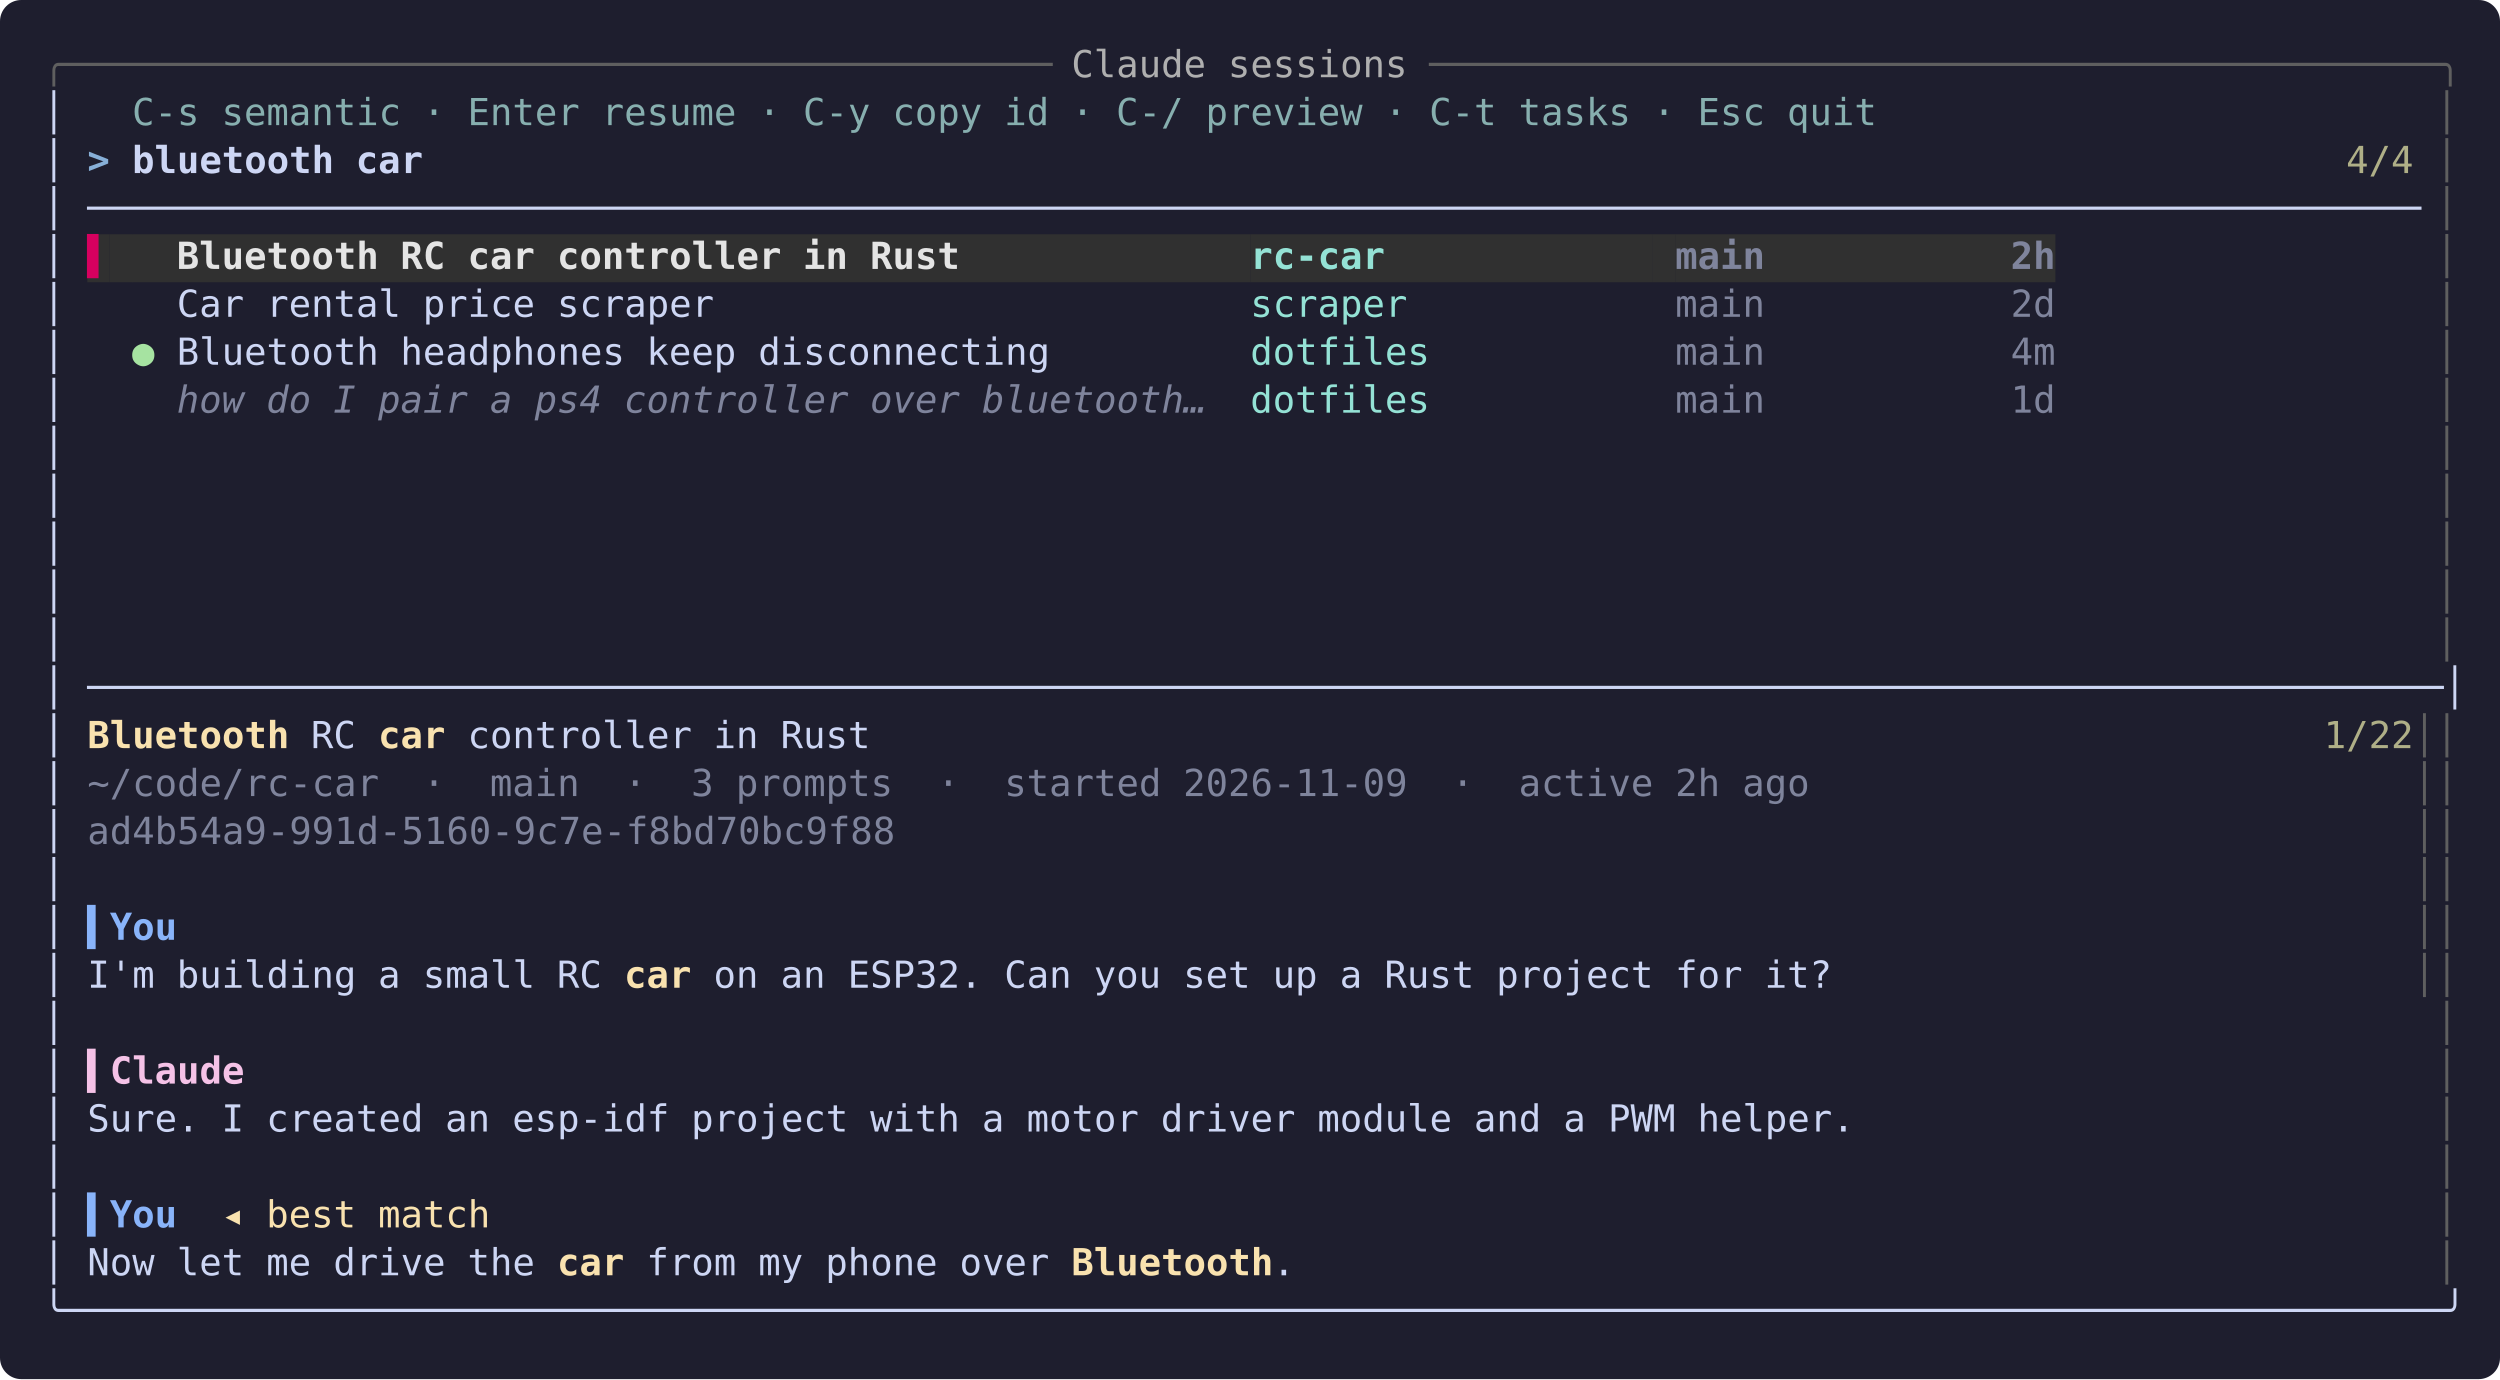
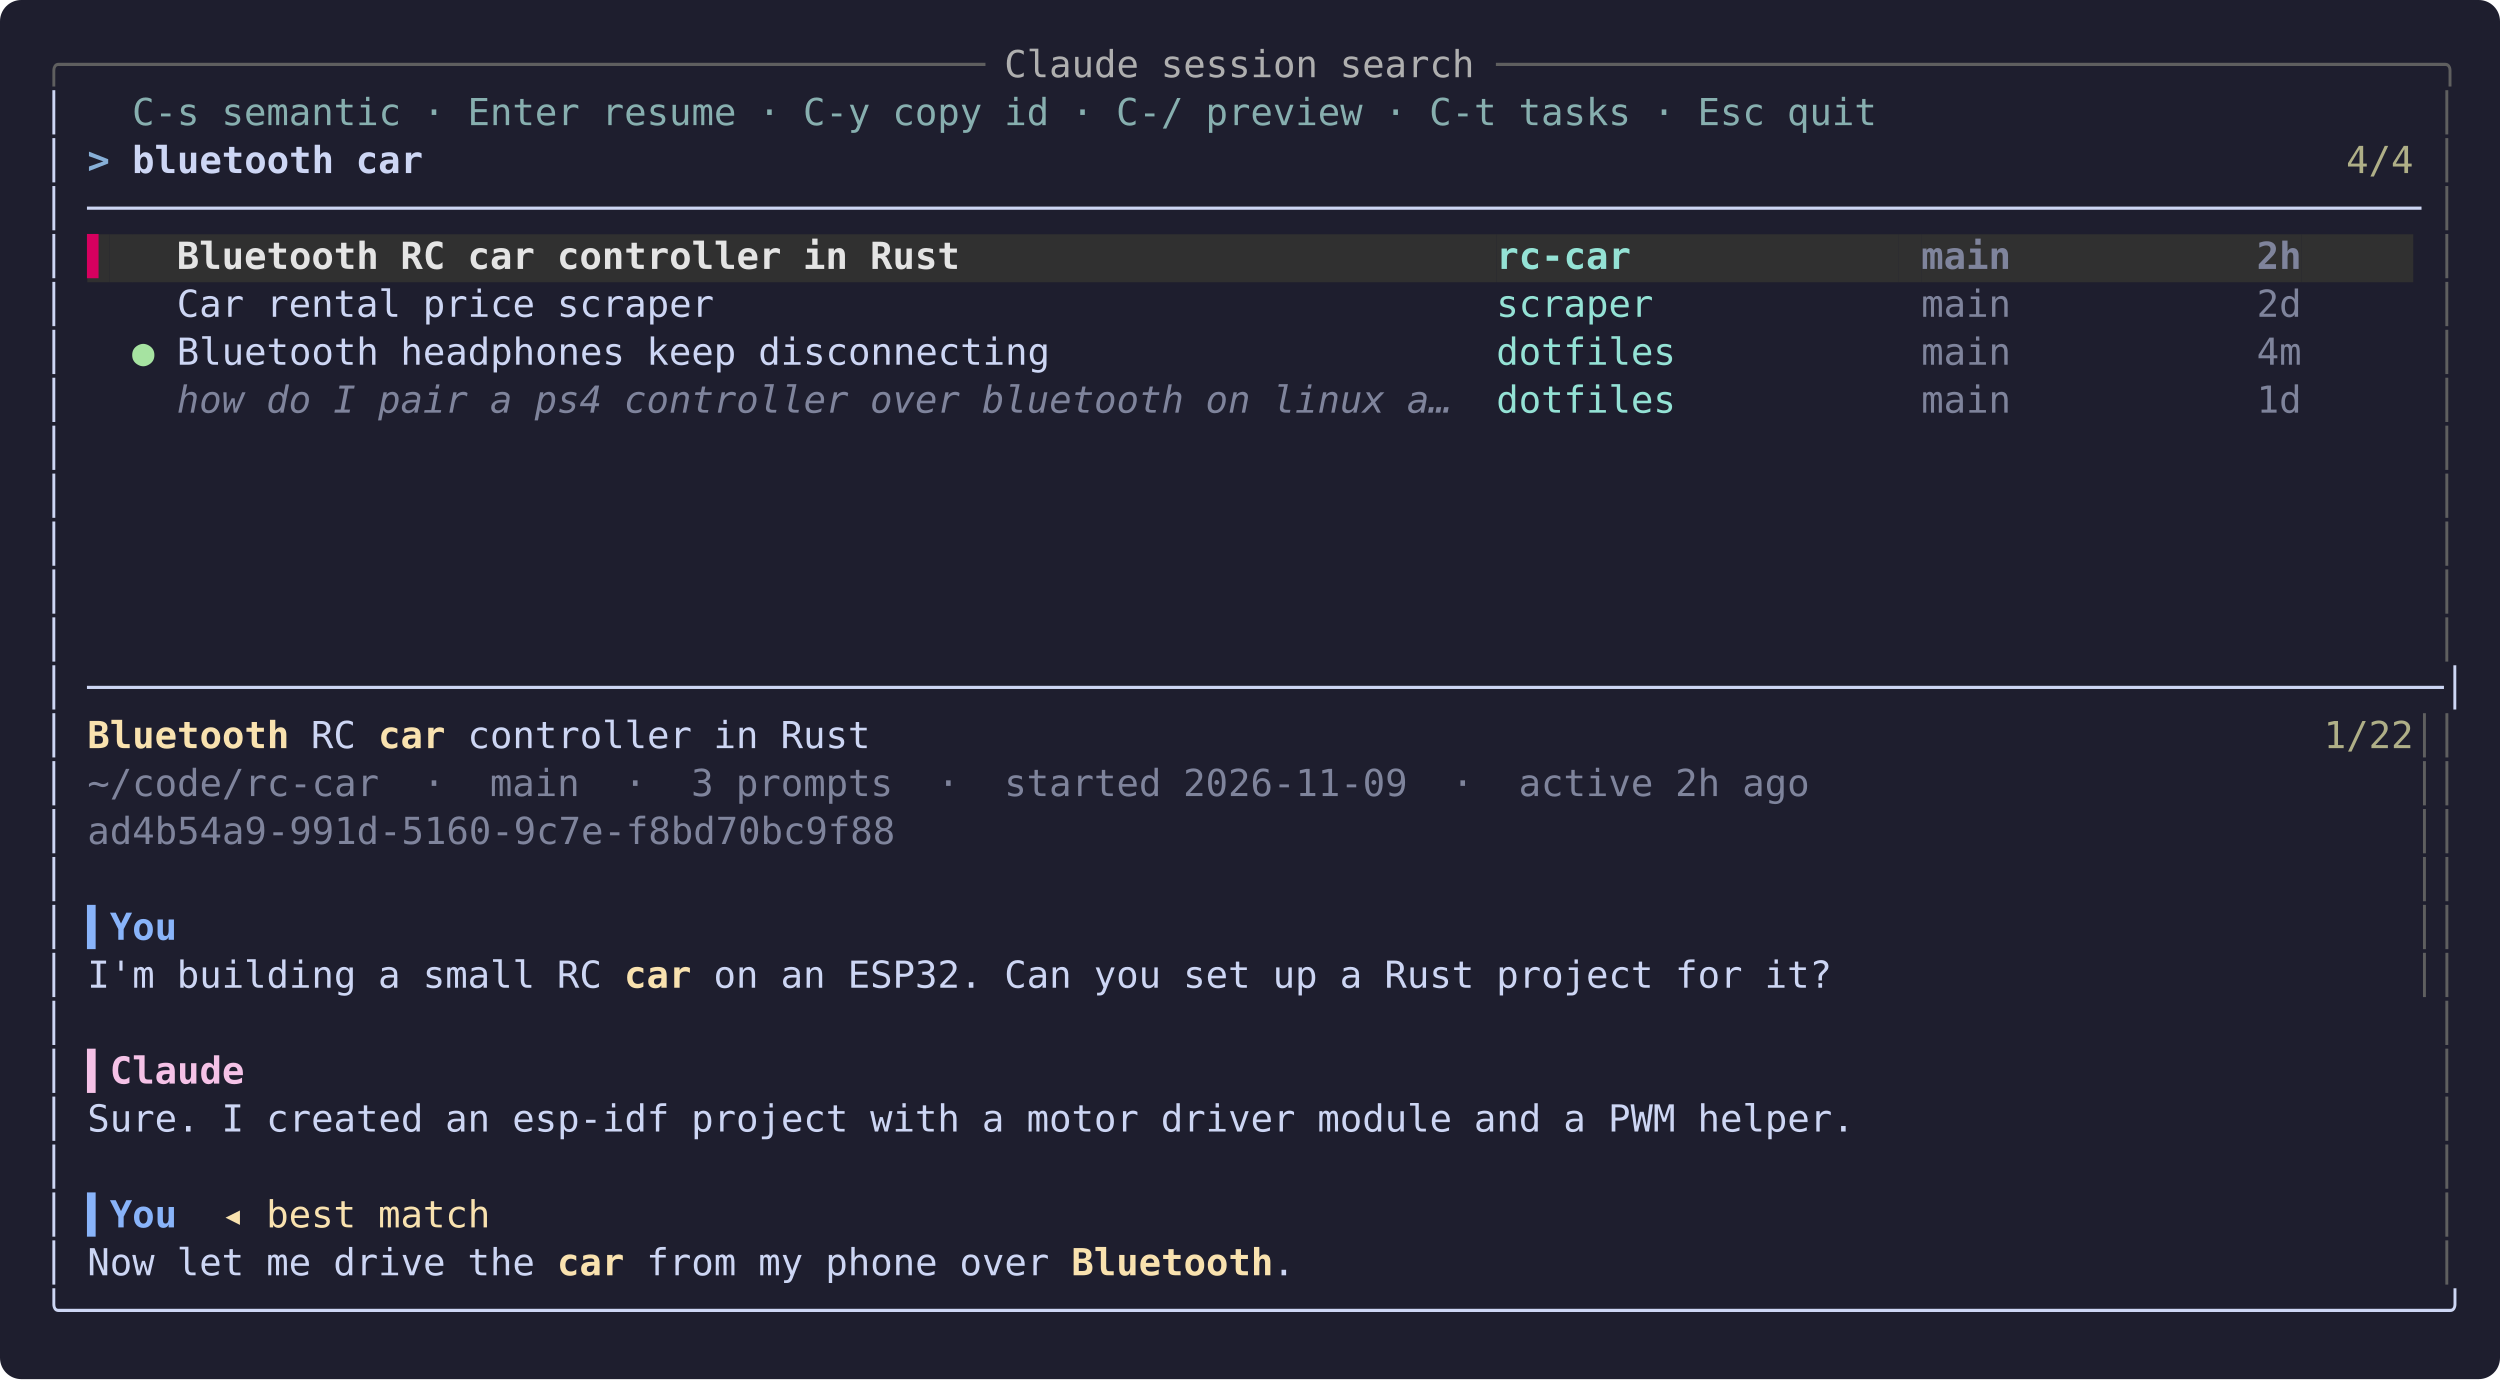
<svg xmlns="http://www.w3.org/2000/svg" width="939" height="518" viewBox="0 0 939 518">
  <rect width="939" height="518" rx="8" fill="#1e1e2e" />
  <g font-family="JetBrains Mono, Menlo, Consolas, monospace" font-size="14">
-     <text x="16.0" y="29" fill="#5f5f5f">╭────────────────────────────────────────────</text>
-     <text x="402.4" y="29" fill="#afafaf">Claude</text>
-     <text x="461.2" y="29" fill="#afafaf">sessions</text>
-     <text x="536.8" y="29" fill="#5f5f5f">─────────────────────────────────────────────╮</text>
+     <text x="16.0" y="29" fill="#5f5f5f">╭─────────────────────────────────────────</text>
+     <text x="377.2" y="29" fill="#afafaf">Claude</text>
+     <text x="436.0" y="29" fill="#afafaf">session</text>
+     <text x="503.2" y="29" fill="#afafaf">search</text>
+     <text x="562.0" y="29" fill="#5f5f5f">──────────────────────────────────────────╮</text>
    <text x="16.0" y="47" fill="#cdd6f4">│</text>
    <text x="49.6" y="47" fill="#87afaf">C-s</text>
    <text x="83.2" y="47" fill="#87afaf">semantic</text>
    <text x="158.8" y="47" fill="#87afaf">·</text>
    <text x="175.6" y="47" fill="#87afaf">Enter</text>
    <text x="226.0" y="47" fill="#87afaf">resume</text>
    <text x="284.8" y="47" fill="#87afaf">·</text>
    <text x="301.6" y="47" fill="#87afaf">C-y</text>
    <text x="335.2" y="47" fill="#87afaf">copy</text>
    <text x="377.2" y="47" fill="#87afaf">id</text>
    <text x="402.4" y="47" fill="#87afaf">·</text>
    <text x="419.2" y="47" fill="#87afaf">C-/</text>
    <text x="452.8" y="47" fill="#87afaf">preview</text>
    <text x="520.0" y="47" fill="#87afaf">·</text>
    <text x="536.8" y="47" fill="#87afaf">C-t</text>
    <text x="570.4" y="47" fill="#87afaf">tasks</text>
    <text x="620.8" y="47" fill="#87afaf">·</text>
    <text x="637.6" y="47" fill="#87afaf">Esc</text>
    <text x="671.2" y="47" fill="#87afaf">quit</text>
    <text x="914.8" y="47" fill="#5f5f5f">│</text>
    <text x="16.0" y="65" fill="#cdd6f4">│</text>
    <text x="32.8" y="65" fill="#87afd7" font-weight="bold">&gt;</text>
    <text x="49.6" y="65" fill="#cdd6f4" font-weight="bold">bluetooth</text>
    <text x="133.6" y="65" fill="#cdd6f4" font-weight="bold">car</text>
    <text x="881.2" y="65" fill="#afaf87">4/4</text>
    <text x="914.8" y="65" fill="#5f5f5f">│</text>
    <text x="16.0" y="83" fill="#cdd6f4">│</text>
    <text x="32.8" y="83" fill="#cdd6f4">────────────────────────────────────────────────────────────────────────────────────────────────────────</text>
    <text x="914.8" y="83" fill="#5f5f5f">│</text>
    <text x="16.0" y="101" fill="#cdd6f4">│</text>
    <rect x="32.8" y="88" width="8.4" height="18" fill="#303030" />
    <text x="32.8" y="101" fill="#d7005f" font-weight="bold">▌</text>
    <rect x="41.2" y="88" width="8.4" height="18" fill="#303030" />
-     <rect x="49.6" y="88" width="420.0" height="18" fill="#303030" />
+     <rect x="49.6" y="88" width="512.4" height="18" fill="#303030" />
    <text x="66.4" y="101" fill="#e4e4e4" font-weight="bold">Bluetooth</text>
    <text x="150.4" y="101" fill="#e4e4e4" font-weight="bold">RC</text>
    <text x="175.6" y="101" fill="#e4e4e4" font-weight="bold">car</text>
    <text x="209.2" y="101" fill="#e4e4e4" font-weight="bold">controller</text>
    <text x="301.6" y="101" fill="#e4e4e4" font-weight="bold">in</text>
    <text x="326.8" y="101" fill="#e4e4e4" font-weight="bold">Rust</text>
-     <rect x="469.6" y="88" width="151.2" height="18" fill="#303030" />
-     <text x="469.6" y="101" fill="#94e2d5" font-weight="bold">rc-car</text>
-     <rect x="620.8" y="88" width="8.4" height="18" fill="#303030" />
-     <rect x="629.2" y="88" width="142.8" height="18" fill="#303030" />
-     <text x="629.2" y="101" fill="#7f849c" font-weight="bold">main</text>
-     <text x="755.2" y="101" fill="#7f849c" font-weight="bold">2h</text>
+     <rect x="562.0" y="88" width="151.2" height="18" fill="#303030" />
+     <text x="562.0" y="101" fill="#94e2d5" font-weight="bold">rc-car</text>
+     <rect x="713.2" y="88" width="8.4" height="18" fill="#303030" />
+     <rect x="721.6" y="88" width="142.8" height="18" fill="#303030" />
+     <text x="721.6" y="101" fill="#7f849c" font-weight="bold">main</text>
+     <text x="847.6" y="101" fill="#7f849c" font-weight="bold">2h</text>
+     <rect x="864.4" y="88" width="42.0" height="18" fill="#303030" />
    <text x="914.8" y="101" fill="#5f5f5f">│</text>
    <text x="16.0" y="119" fill="#cdd6f4">│</text>
    <text x="66.4" y="119" fill="#cdd6f4">Car</text>
    <text x="100.0" y="119" fill="#cdd6f4">rental</text>
    <text x="158.8" y="119" fill="#cdd6f4">price</text>
    <text x="209.2" y="119" fill="#cdd6f4">scraper</text>
-     <text x="469.6" y="119" fill="#94e2d5">scraper</text>
-     <text x="629.2" y="119" fill="#7f849c">main</text>
-     <text x="755.2" y="119" fill="#7f849c">2d</text>
+     <text x="562.0" y="119" fill="#94e2d5">scraper</text>
+     <text x="721.6" y="119" fill="#7f849c">main</text>
+     <text x="847.6" y="119" fill="#7f849c">2d</text>
    <text x="914.8" y="119" fill="#5f5f5f">│</text>
    <text x="16.0" y="137" fill="#cdd6f4">│</text>
    <text x="49.6" y="137" fill="#a6e3a1">●</text>
    <text x="66.4" y="137" fill="#cdd6f4">Bluetooth</text>
    <text x="150.4" y="137" fill="#cdd6f4">headphones</text>
    <text x="242.8" y="137" fill="#cdd6f4">keep</text>
    <text x="284.8" y="137" fill="#cdd6f4">disconnecting</text>
-     <text x="469.6" y="137" fill="#94e2d5">dotfiles</text>
-     <text x="629.2" y="137" fill="#7f849c">main</text>
-     <text x="755.2" y="137" fill="#7f849c">4m</text>
+     <text x="562.0" y="137" fill="#94e2d5">dotfiles</text>
+     <text x="721.6" y="137" fill="#7f849c">main</text>
+     <text x="847.6" y="137" fill="#7f849c">4m</text>
    <text x="914.8" y="137" fill="#5f5f5f">│</text>
    <text x="16.0" y="155" fill="#cdd6f4">│</text>
    <text x="66.4" y="155" fill="#7f849c" font-style="italic">how</text>
    <text x="100.0" y="155" fill="#7f849c" font-style="italic">do</text>
    <text x="125.2" y="155" fill="#7f849c" font-style="italic">I</text>
    <text x="142.0" y="155" fill="#7f849c" font-style="italic">pair</text>
    <text x="184.0" y="155" fill="#7f849c" font-style="italic">a</text>
    <text x="200.8" y="155" fill="#7f849c" font-style="italic">ps4</text>
    <text x="234.4" y="155" fill="#7f849c" font-style="italic">controller</text>
    <text x="326.8" y="155" fill="#7f849c" font-style="italic">over</text>
-     <text x="368.8" y="155" fill="#7f849c" font-style="italic">bluetooth…</text>
-     <text x="469.6" y="155" fill="#94e2d5">dotfiles</text>
-     <text x="629.2" y="155" fill="#7f849c">main</text>
-     <text x="755.2" y="155" fill="#7f849c">1d</text>
+     <text x="368.8" y="155" fill="#7f849c" font-style="italic">bluetooth</text>
+     <text x="452.8" y="155" fill="#7f849c" font-style="italic">on</text>
+     <text x="478.0" y="155" fill="#7f849c" font-style="italic">linux</text>
+     <text x="528.4" y="155" fill="#7f849c" font-style="italic">a…</text>
+     <text x="562.0" y="155" fill="#94e2d5">dotfiles</text>
+     <text x="721.6" y="155" fill="#7f849c">main</text>
+     <text x="847.6" y="155" fill="#7f849c">1d</text>
    <text x="914.8" y="155" fill="#5f5f5f">│</text>
    <text x="16.0" y="173" fill="#cdd6f4">│</text>
    <text x="914.8" y="173" fill="#5f5f5f">│</text>
    <text x="16.0" y="191" fill="#cdd6f4">│</text>
    <text x="914.8" y="191" fill="#5f5f5f">│</text>
    <text x="16.0" y="209" fill="#cdd6f4">│</text>
    <text x="914.8" y="209" fill="#5f5f5f">│</text>
    <text x="16.0" y="227" fill="#cdd6f4">│</text>
    <text x="914.8" y="227" fill="#5f5f5f">│</text>
    <text x="16.0" y="245" fill="#cdd6f4">│</text>
    <text x="914.8" y="245" fill="#5f5f5f">│</text>
    <text x="16.0" y="263" fill="#cdd6f4">│</text>
    <text x="32.8" y="263" fill="#cdd6f4">─────────────────────────────────────────────────────────────────────────────────────────────────────────│</text>
    <text x="16.0" y="281" fill="#cdd6f4">│</text>
    <text x="32.8" y="281" fill="#f9e2af" font-weight="bold">Bluetooth</text>
    <text x="116.8" y="281" fill="#cdd6f4">RC</text>
    <text x="142.0" y="281" fill="#f9e2af" font-weight="bold">car</text>
    <text x="175.6" y="281" fill="#cdd6f4">controller</text>
    <text x="268.0" y="281" fill="#cdd6f4">in</text>
    <text x="293.2" y="281" fill="#cdd6f4">Rust</text>
    <text x="872.8" y="281" fill="#afaf87">1/22</text>
    <text x="906.4" y="281" fill="#5f5f5f">││</text>
    <text x="16.0" y="299" fill="#cdd6f4">│</text>
    <text x="32.8" y="299" fill="#7f849c">~/code/rc-car</text>
    <text x="158.8" y="299" fill="#7f849c">·</text>
    <text x="184.0" y="299" fill="#7f849c">main</text>
    <text x="234.4" y="299" fill="#7f849c">·</text>
    <text x="259.6" y="299" fill="#7f849c">3</text>
    <text x="276.4" y="299" fill="#7f849c">prompts</text>
    <text x="352.0" y="299" fill="#7f849c">·</text>
    <text x="377.2" y="299" fill="#7f849c">started</text>
    <text x="444.4" y="299" fill="#7f849c">2026-11-09</text>
    <text x="545.2" y="299" fill="#7f849c">·</text>
    <text x="570.4" y="299" fill="#7f849c">active</text>
    <text x="629.2" y="299" fill="#7f849c">2h</text>
    <text x="654.4" y="299" fill="#7f849c">ago</text>
    <text x="906.4" y="299" fill="#5f5f5f">││</text>
    <text x="16.0" y="317" fill="#cdd6f4">│</text>
    <text x="32.8" y="317" fill="#7f849c">ad4b54a9-991d-5160-9c7e-f8bd70bc9f88</text>
    <text x="906.4" y="317" fill="#5f5f5f">││</text>
    <text x="16.0" y="335" fill="#cdd6f4">│</text>
    <text x="906.4" y="335" fill="#5f5f5f">││</text>
    <text x="16.0" y="353" fill="#cdd6f4">│</text>
    <text x="32.8" y="353" fill="#89b4fa" font-weight="bold">▍You</text>
    <text x="906.4" y="353" fill="#5f5f5f">││</text>
    <text x="16.0" y="371" fill="#cdd6f4">│</text>
    <text x="32.8" y="371" fill="#cdd6f4">I'm</text>
    <text x="66.4" y="371" fill="#cdd6f4">building</text>
    <text x="142.0" y="371" fill="#cdd6f4">a</text>
    <text x="158.8" y="371" fill="#cdd6f4">small</text>
    <text x="209.2" y="371" fill="#cdd6f4">RC</text>
    <text x="234.4" y="371" fill="#f9e2af" font-weight="bold">car</text>
    <text x="268.0" y="371" fill="#cdd6f4">on</text>
    <text x="293.2" y="371" fill="#cdd6f4">an</text>
    <text x="318.4" y="371" fill="#cdd6f4">ESP32.</text>
    <text x="377.2" y="371" fill="#cdd6f4">Can</text>
    <text x="410.8" y="371" fill="#cdd6f4">you</text>
    <text x="444.4" y="371" fill="#cdd6f4">set</text>
    <text x="478.0" y="371" fill="#cdd6f4">up</text>
    <text x="503.2" y="371" fill="#cdd6f4">a</text>
    <text x="520.0" y="371" fill="#cdd6f4">Rust</text>
    <text x="562.0" y="371" fill="#cdd6f4">project</text>
    <text x="629.2" y="371" fill="#cdd6f4">for</text>
    <text x="662.8" y="371" fill="#cdd6f4">it?</text>
    <text x="906.4" y="371" fill="#5f5f5f">││</text>
    <text x="16.0" y="389" fill="#cdd6f4">│</text>
    <text x="914.8" y="389" fill="#5f5f5f">│</text>
    <text x="16.0" y="407" fill="#cdd6f4">│</text>
    <text x="32.8" y="407" fill="#f5c2e7" font-weight="bold">▍Claude</text>
    <text x="914.8" y="407" fill="#5f5f5f">│</text>
    <text x="16.0" y="425" fill="#cdd6f4">│</text>
    <text x="32.8" y="425" fill="#cdd6f4">Sure.</text>
    <text x="83.2" y="425" fill="#cdd6f4">I</text>
    <text x="100.0" y="425" fill="#cdd6f4">created</text>
    <text x="167.2" y="425" fill="#cdd6f4">an</text>
    <text x="192.4" y="425" fill="#cdd6f4">esp-idf</text>
    <text x="259.6" y="425" fill="#cdd6f4">project</text>
    <text x="326.8" y="425" fill="#cdd6f4">with</text>
    <text x="368.8" y="425" fill="#cdd6f4">a</text>
    <text x="385.6" y="425" fill="#cdd6f4">motor</text>
    <text x="436.0" y="425" fill="#cdd6f4">driver</text>
    <text x="494.8" y="425" fill="#cdd6f4">module</text>
    <text x="553.6" y="425" fill="#cdd6f4">and</text>
    <text x="587.2" y="425" fill="#cdd6f4">a</text>
    <text x="604.0" y="425" fill="#cdd6f4">PWM</text>
    <text x="637.6" y="425" fill="#cdd6f4">helper.</text>
    <text x="914.8" y="425" fill="#5f5f5f">│</text>
    <text x="16.0" y="443" fill="#cdd6f4">│</text>
    <text x="914.8" y="443" fill="#5f5f5f">│</text>
    <text x="16.0" y="461" fill="#cdd6f4">│</text>
    <text x="32.8" y="461" fill="#89b4fa" font-weight="bold">▍You</text>
    <text x="83.2" y="461" fill="#f9e2af">◂</text>
    <text x="100.0" y="461" fill="#f9e2af">best</text>
    <text x="142.0" y="461" fill="#f9e2af">match</text>
    <text x="914.8" y="461" fill="#5f5f5f">│</text>
    <text x="16.0" y="479" fill="#cdd6f4">│</text>
    <text x="32.8" y="479" fill="#cdd6f4">Now</text>
    <text x="66.4" y="479" fill="#cdd6f4">let</text>
    <text x="100.0" y="479" fill="#cdd6f4">me</text>
    <text x="125.2" y="479" fill="#cdd6f4">drive</text>
    <text x="175.6" y="479" fill="#cdd6f4">the</text>
    <text x="209.2" y="479" fill="#f9e2af" font-weight="bold">car</text>
    <text x="242.8" y="479" fill="#cdd6f4">from</text>
    <text x="284.8" y="479" fill="#cdd6f4">my</text>
    <text x="310.0" y="479" fill="#cdd6f4">phone</text>
    <text x="360.4" y="479" fill="#cdd6f4">over</text>
    <text x="402.4" y="479" fill="#f9e2af" font-weight="bold">Bluetooth</text>
    <text x="478.0" y="479" fill="#cdd6f4">.</text>
    <text x="914.8" y="479" fill="#5f5f5f">│</text>
    <text x="16.0" y="497" fill="#cdd6f4">╰──────────────────────────────────────────────────────────────────────────────────────────────────────────╯</text>
  </g>
</svg>
